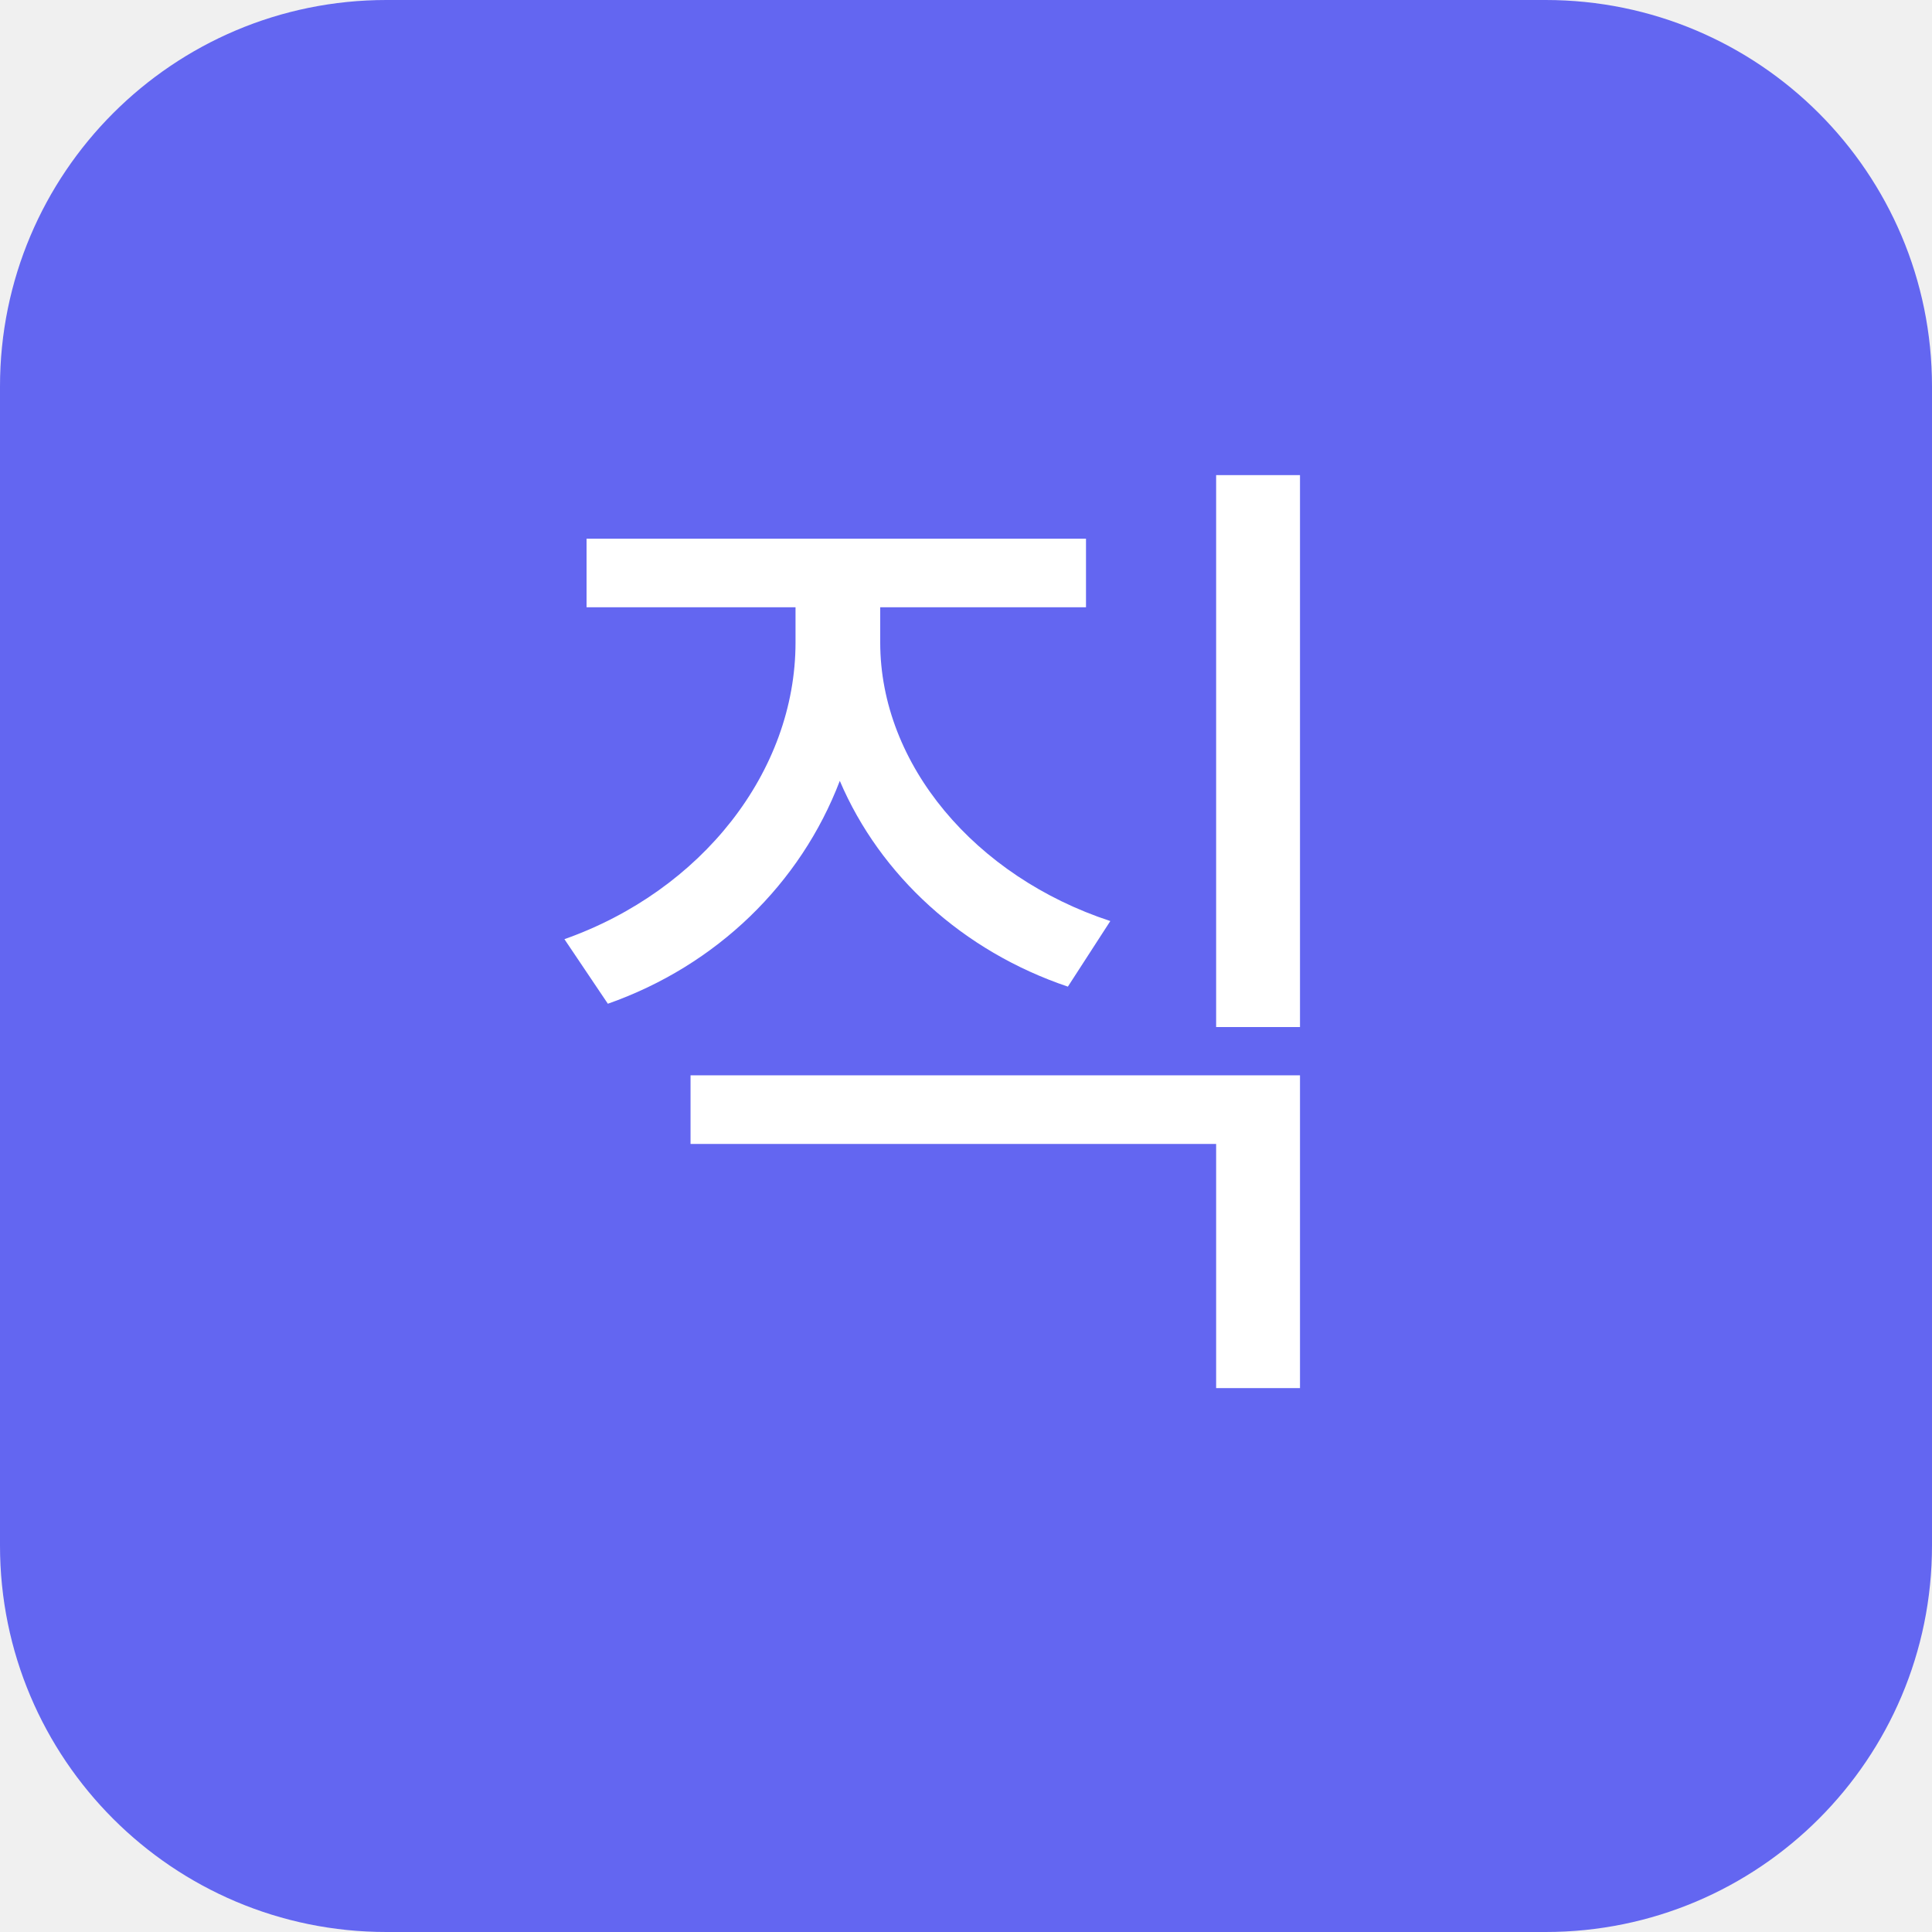
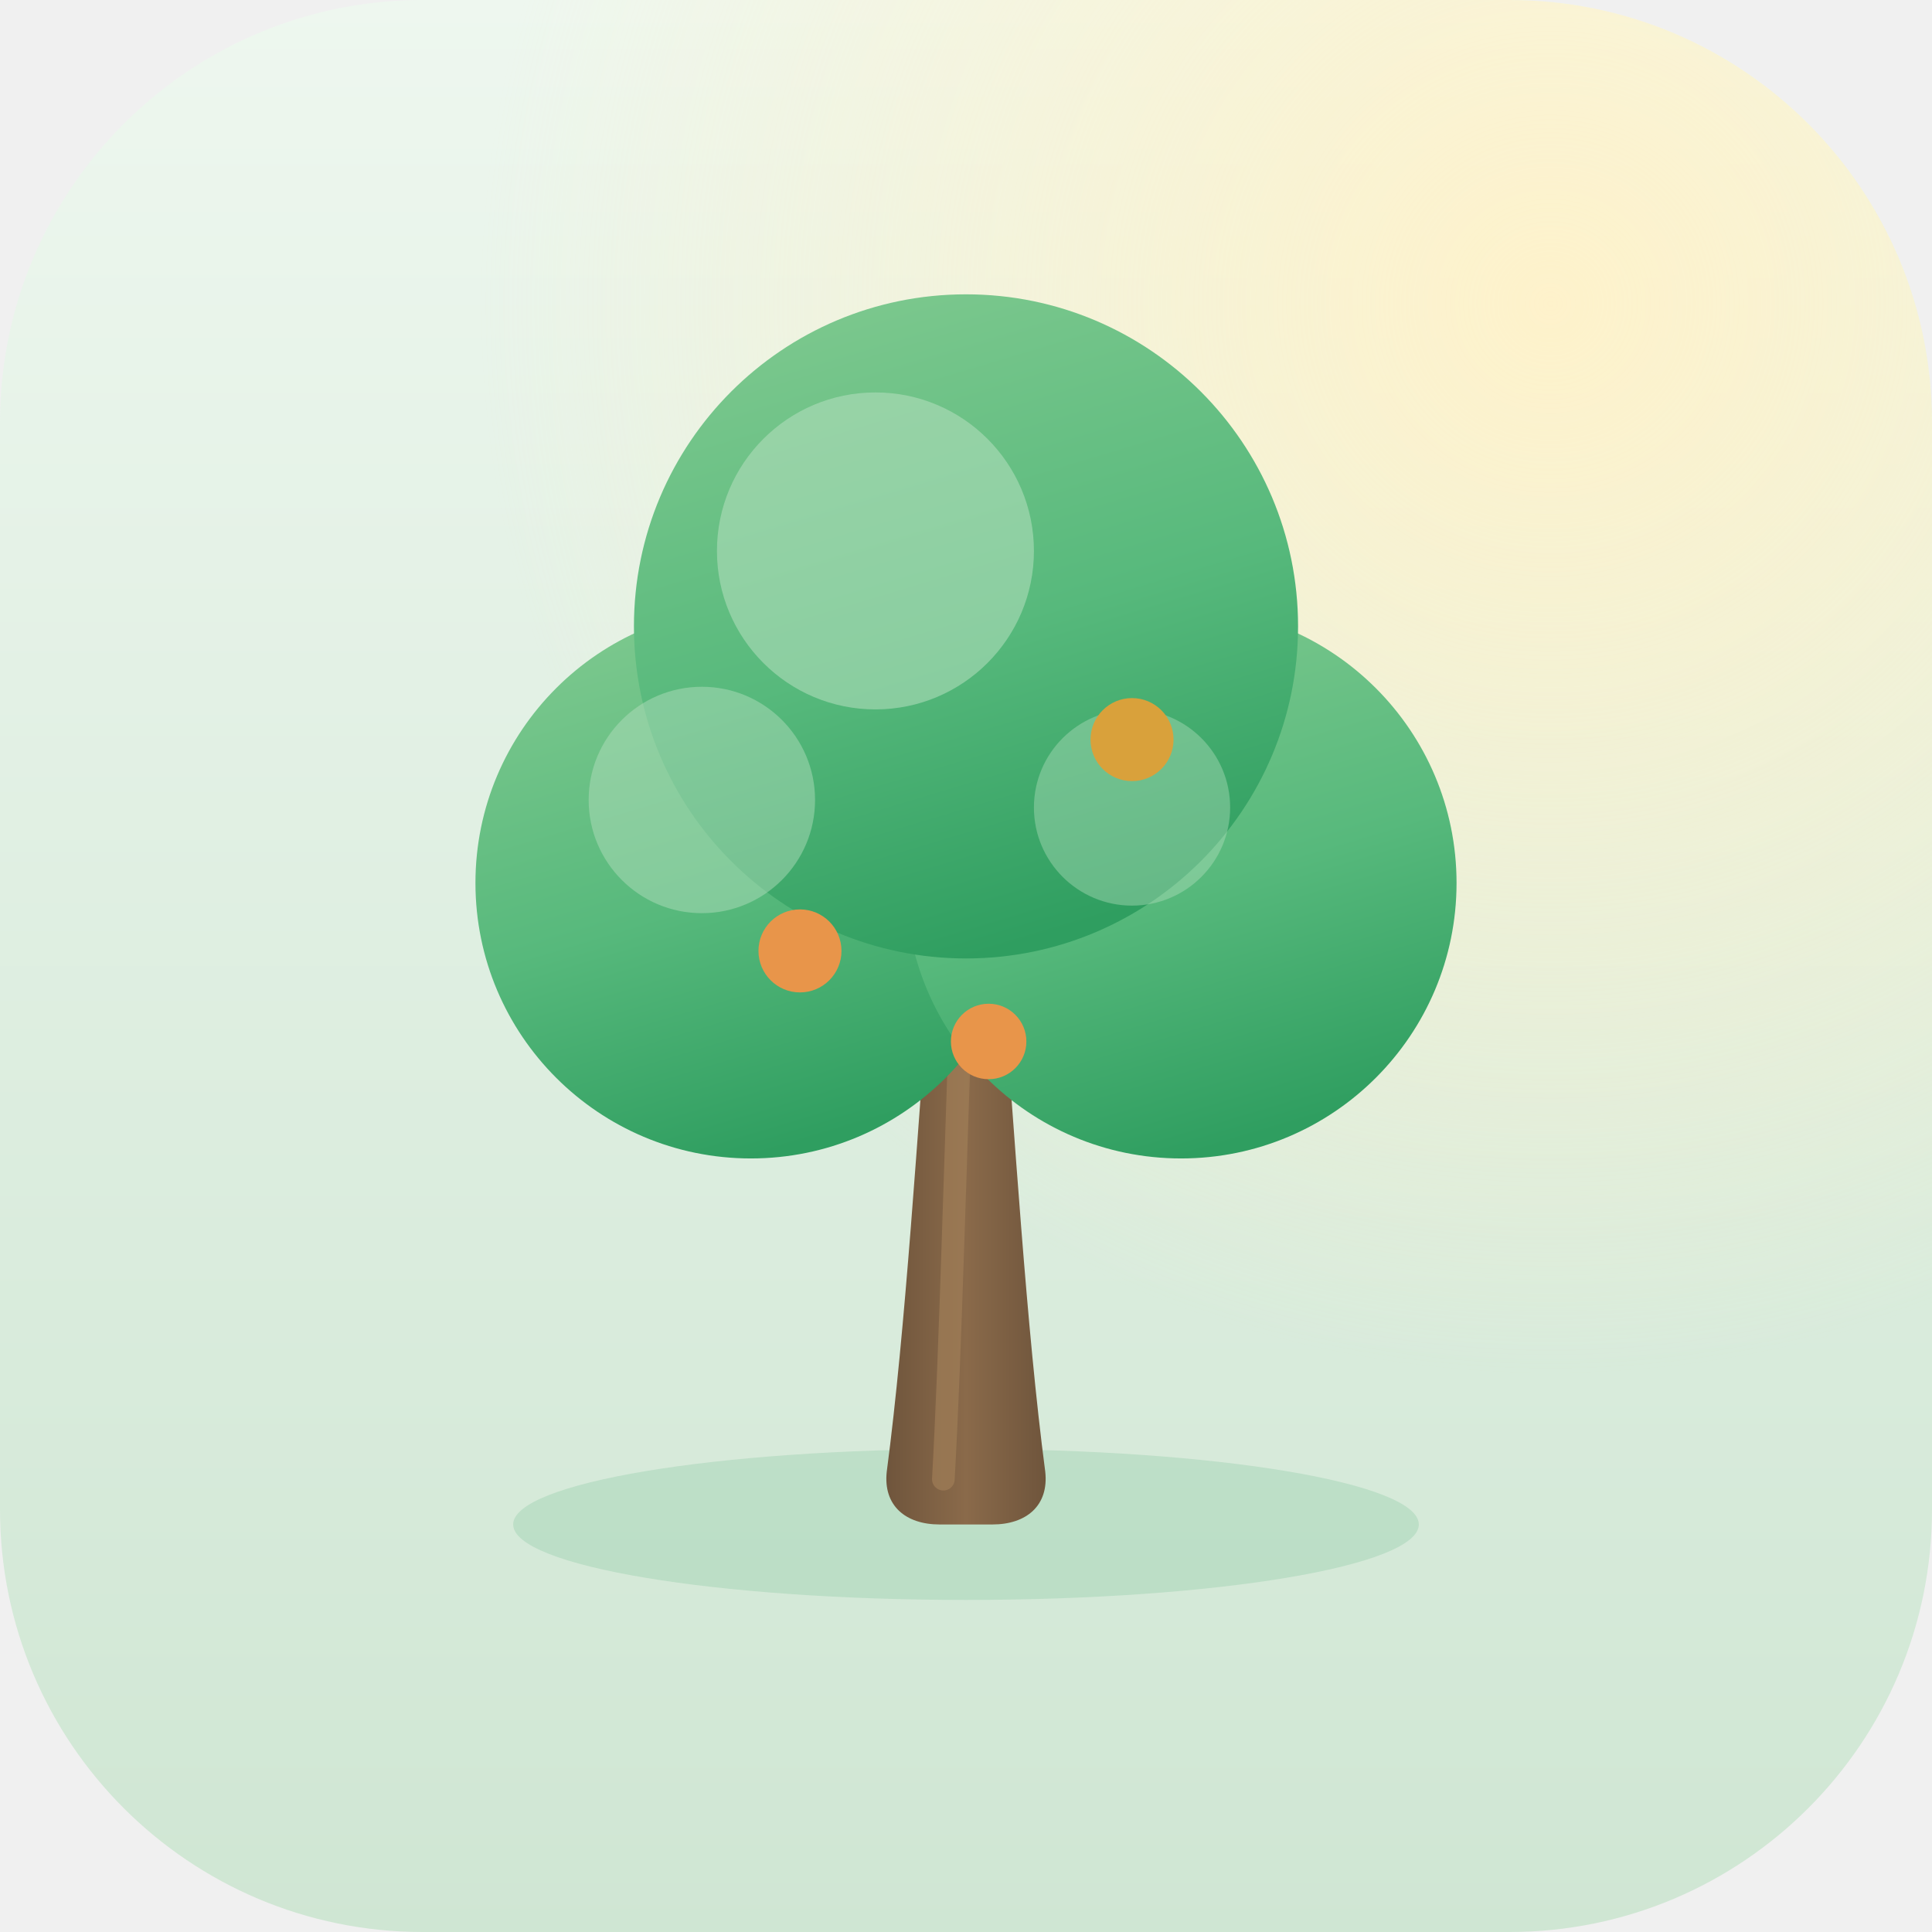
- <svg xmlns="http://www.w3.org/2000/svg" width="180" height="180" viewBox="0 0 180 180">
-   <rect width="180" height="180" rx="36" fill="#6366f1" />
-   <text x="90" y="122" font-size="94" text-anchor="middle" font-family="sans-serif" fill="white">직</text>
+ <svg xmlns="http://www.w3.org/2000/svg" width="180" height="180" viewBox="0 0 512 512">
+   <defs>
+     <linearGradient id="bg" x1="0" y1="0" x2="0" y2="1">
+       <stop offset="0" stop-color="#eef7ef" />
+       <stop offset="1" stop-color="#cfe6d3" />
+     </linearGradient>
+     <radialGradient id="sun" cx="0.8" cy="0.16" r="0.55">
+       <stop offset="0" stop-color="#fff2c9" stop-opacity="0.95" />
+       <stop offset="1" stop-color="#fff2c9" stop-opacity="0" />
+     </radialGradient>
+     <linearGradient id="leaf" x1="0.2" y1="0" x2="0.5" y2="1">
+       <stop offset="0" stop-color="#7fc98f" />
+       <stop offset="0.55" stop-color="#57b97c" />
+       <stop offset="1" stop-color="#2f9e60" />
+     </linearGradient>
+     <linearGradient id="trunk" x1="0" y1="0" x2="1" y2="0">
+       <stop offset="0" stop-color="#6f553c" />
+       <stop offset="0.5" stop-color="#8a6a4a" />
+       <stop offset="1" stop-color="#6f553c" />
+     </linearGradient>
+   </defs>
+   <rect width="512" height="512" rx="112" fill="url(#bg)" />
+   <rect width="512" height="512" rx="112" fill="url(#sun)" />
+   <ellipse cx="256" cy="404" rx="120" ry="20" fill="#2f9e60" opacity="0.15" />
+   <path d="M247 250 C243 302 240 352 235 390 C234 399 240 404 249 404 L263 404 C272 404 278 399 277 390 C272 352 269 302 265 250 Z" fill="url(#trunk)" />
+   <path d="M255 258 C253 310 252 356 250 392" stroke="#a07d57" stroke-width="6" stroke-linecap="round" fill="none" opacity="0.7" />
+   <circle cx="199" cy="234" r="73" fill="url(#leaf)" />
+   <circle cx="313" cy="234" r="73" fill="url(#leaf)" />
+   <circle cx="256" cy="166" r="88" fill="url(#leaf)" />
+   <circle cx="232" cy="146" r="42" fill="#b7e0c0" opacity="0.55" />
+   <circle cx="186" cy="212" r="30" fill="#b7e0c0" opacity="0.45" />
+   <circle cx="300" cy="214" r="26" fill="#b7e0c0" opacity="0.4" />
+   <circle cx="212" cy="252" r="11" fill="#e8954a" />
+   <circle cx="300" cy="196" r="11" fill="#d9a13b" />
+   <circle cx="262" cy="276" r="10" fill="#e8954a" />
</svg>
